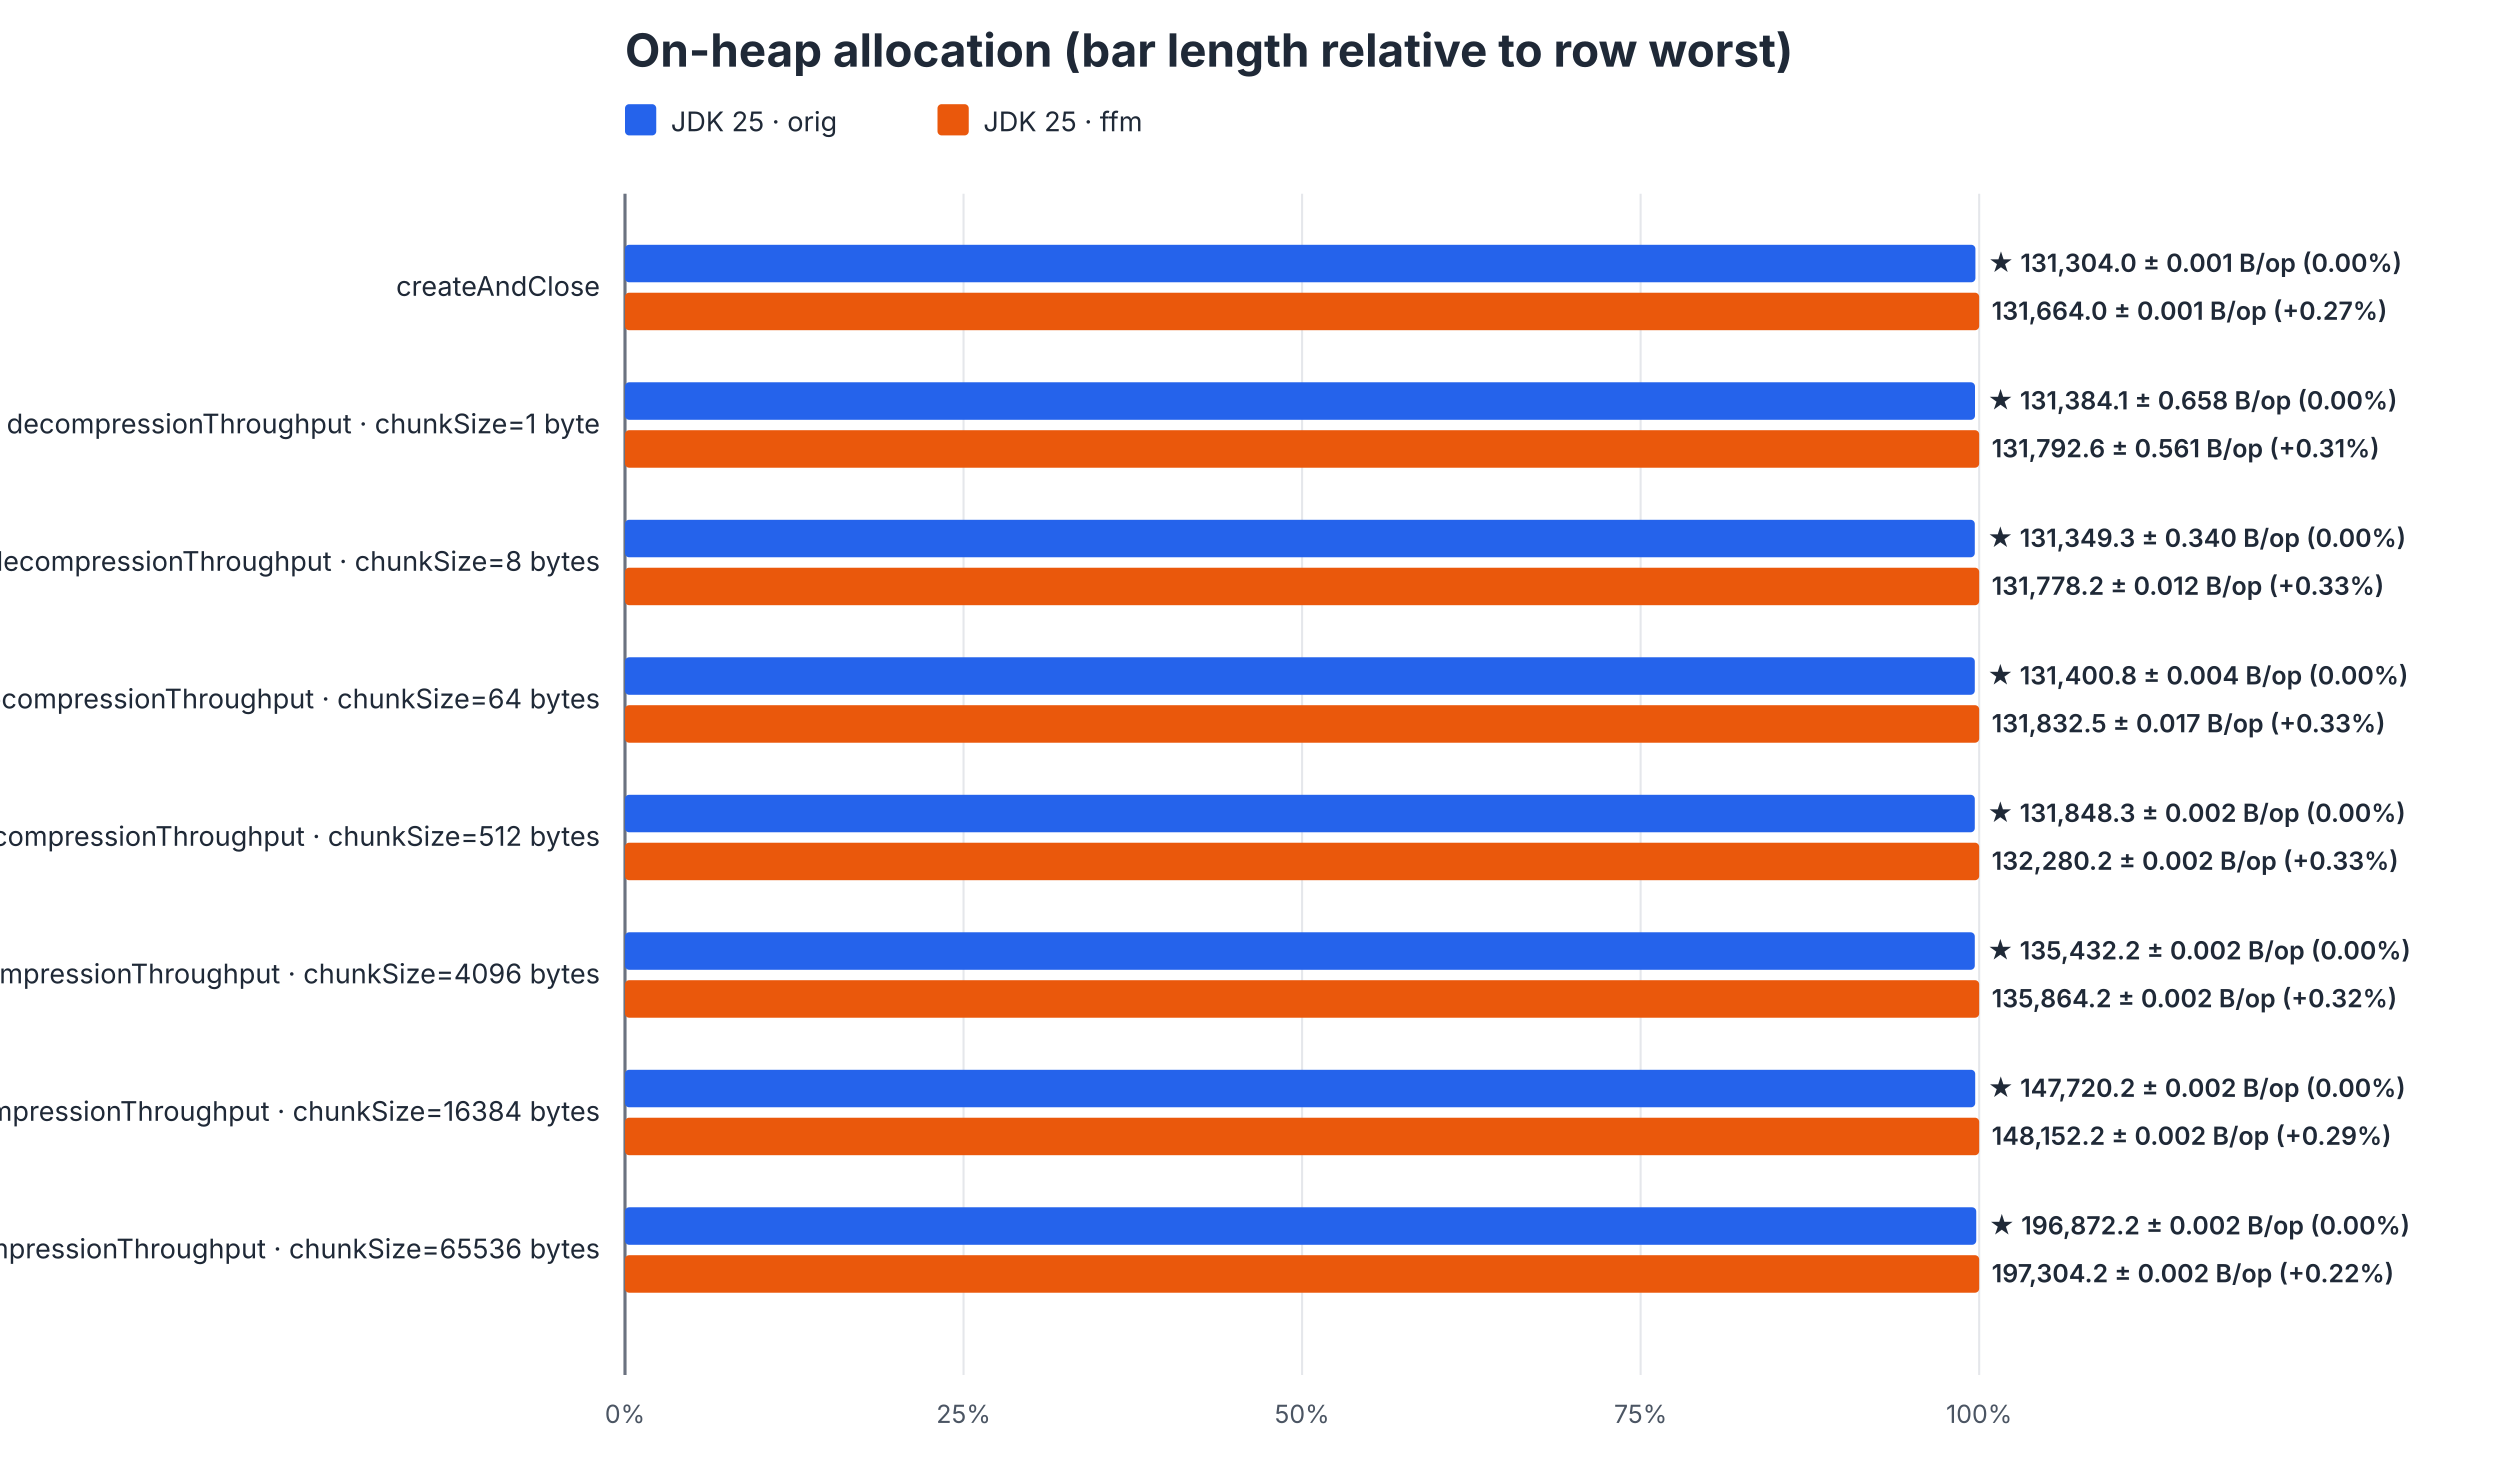
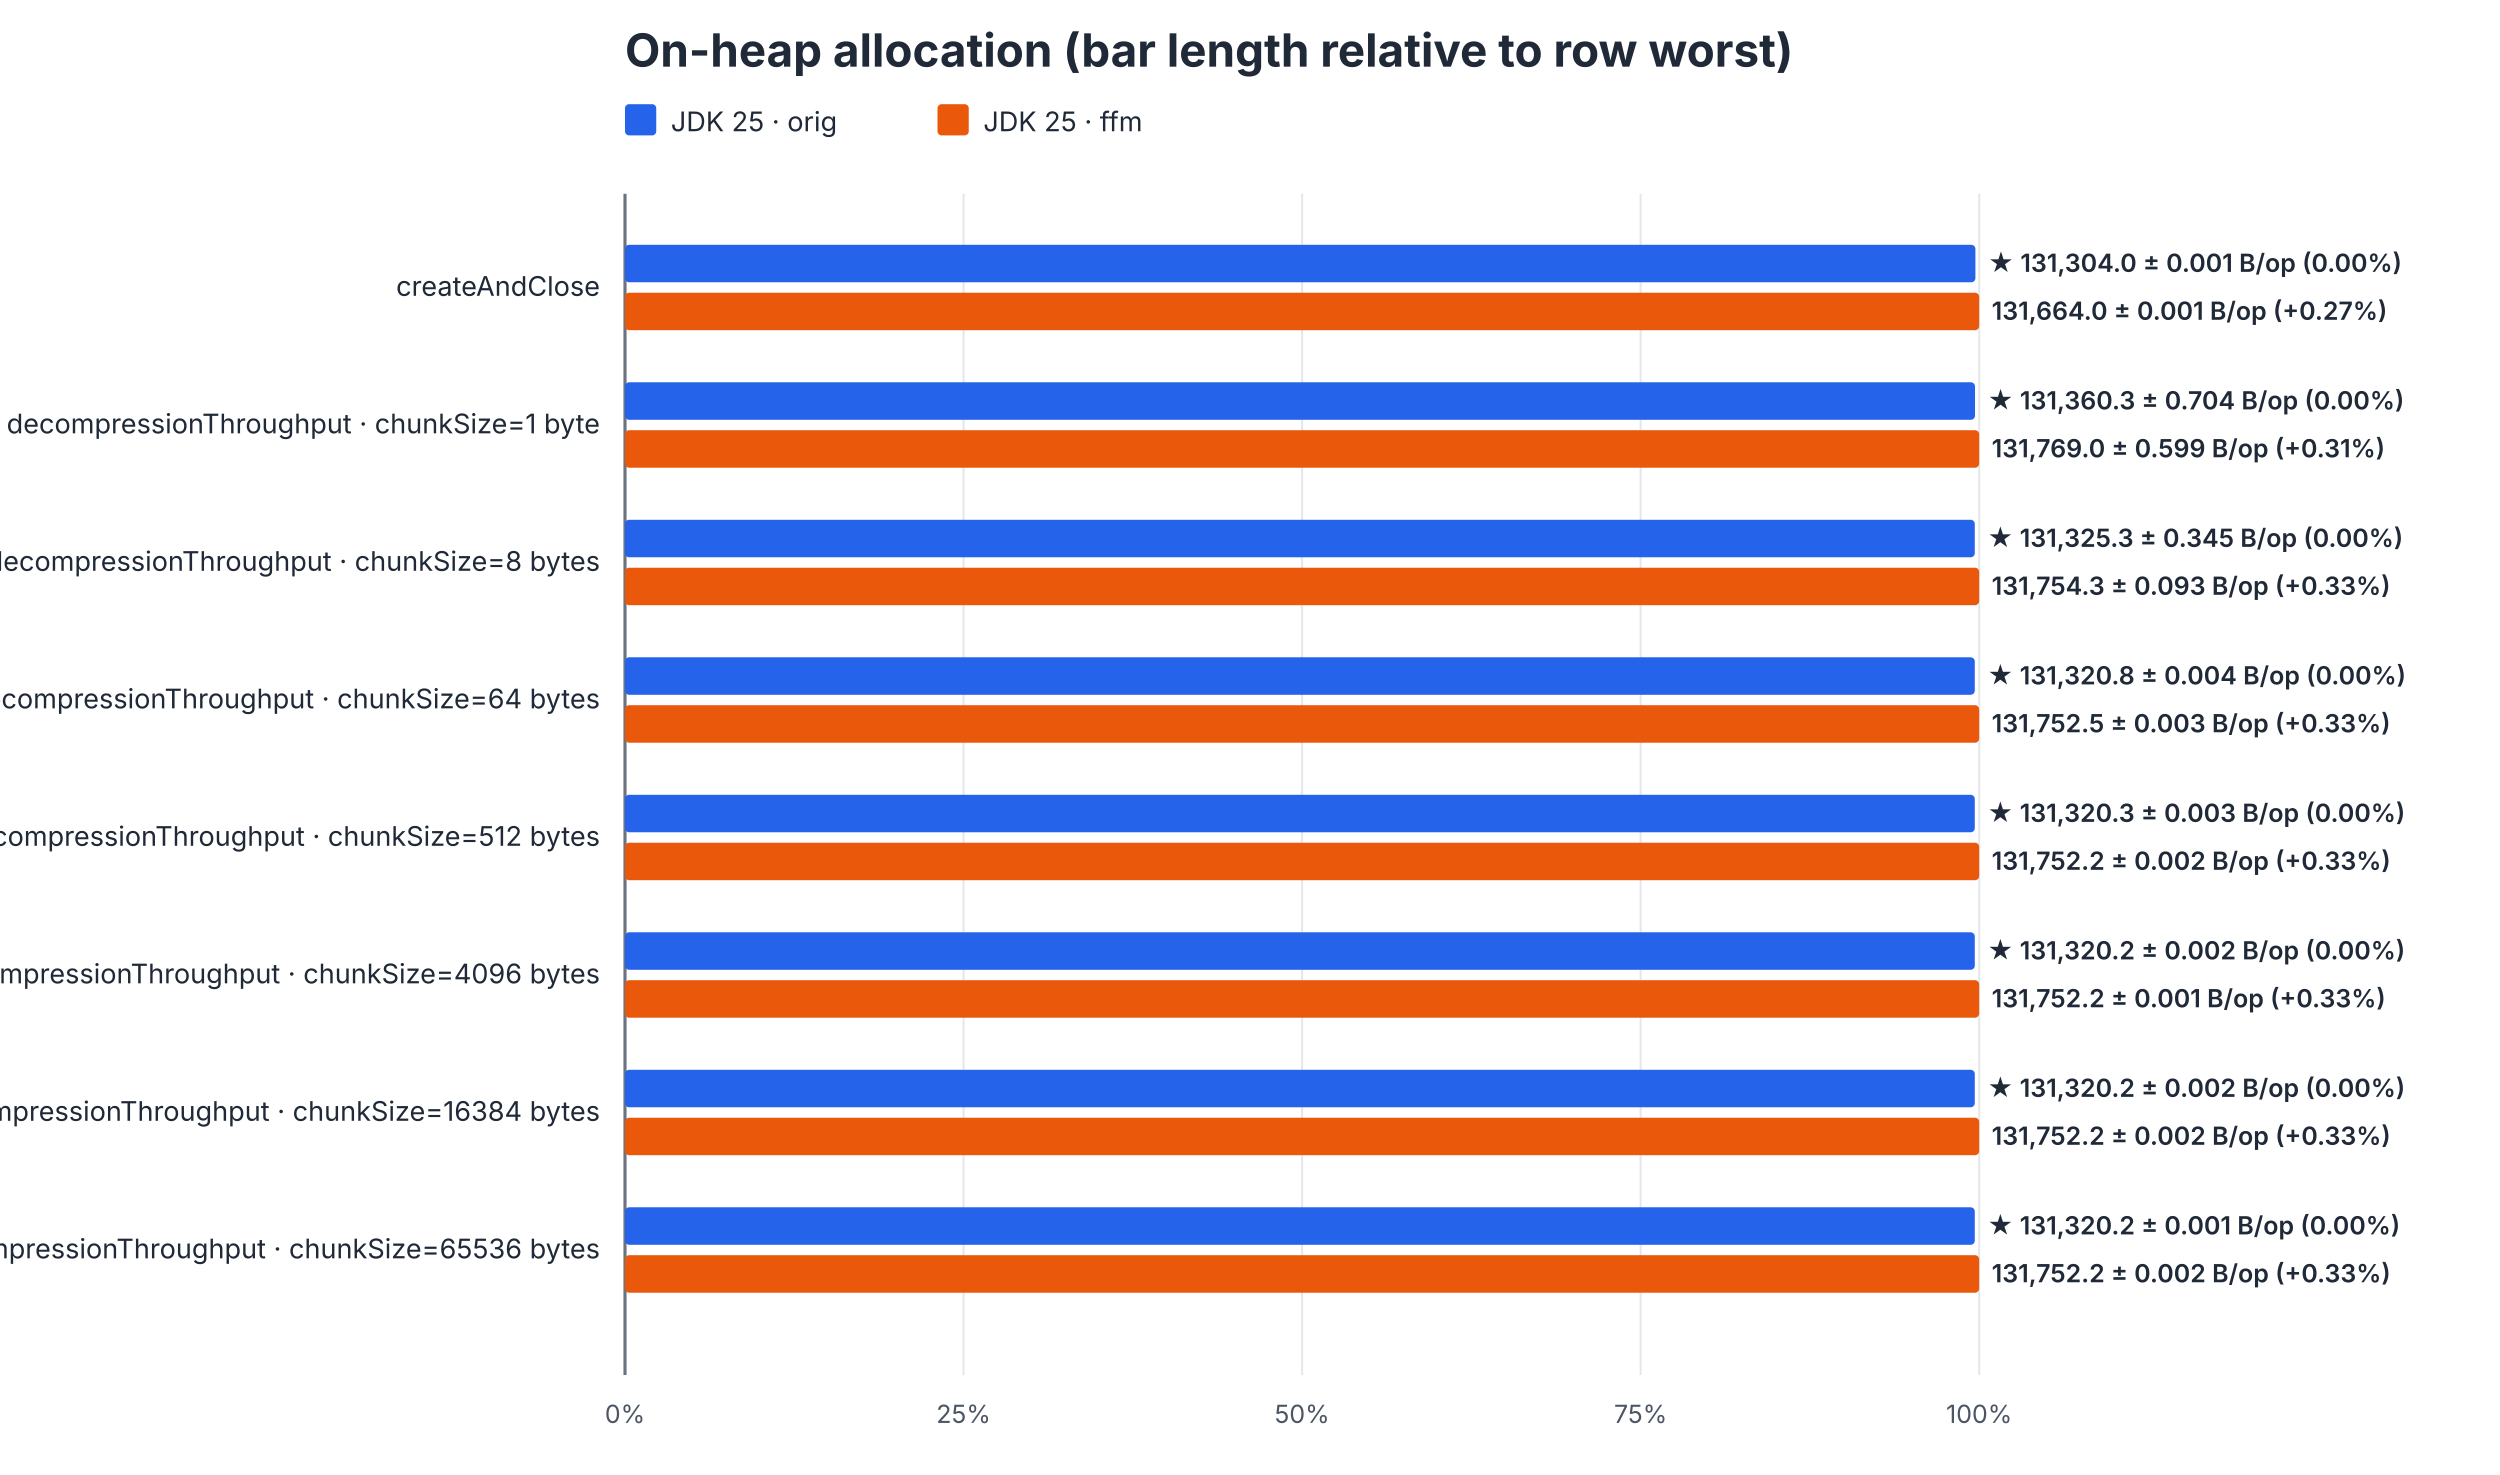
<svg xmlns="http://www.w3.org/2000/svg" width="1200" height="708" viewBox="0 0 1200 708">
  <rect width="100%" height="100%" fill="#ffffff" />
  <style>text{font-family:system-ui,-apple-system,sans-serif;fill:#1f2937}.title{font-size:22px;font-weight:700}.label{font-size:13px}.tick{font-size:12px;fill:#4b5563}.value{font-size:12px;font-weight:600}</style>
  <text x="300" y="32" class="title">On-heap allocation (bar length relative to row worst)</text>
  <rect x="300" y="50" width="15" height="15" rx="2" fill="#2563eb" />
  <text x="322" y="63" class="label">JDK 25 · orig</text>
  <rect x="450" y="50" width="15" height="15" rx="2" fill="#ea580c" />
  <text x="472" y="63" class="label">JDK 25 · ffm</text>
  <line x1="300.0" y1="93" x2="300.0" y2="660" stroke="#e5e7eb" />
  <text x="300.0" y="683" text-anchor="middle" class="tick">0%</text>
  <line x1="462.5" y1="93" x2="462.5" y2="660" stroke="#e5e7eb" />
  <text x="462.5" y="683" text-anchor="middle" class="tick">25%</text>
  <line x1="625.0" y1="93" x2="625.0" y2="660" stroke="#e5e7eb" />
  <text x="625.0" y="683" text-anchor="middle" class="tick">50%</text>
  <line x1="787.5" y1="93" x2="787.5" y2="660" stroke="#e5e7eb" />
  <text x="787.5" y="683" text-anchor="middle" class="tick">75%</text>
  <line x1="950.0" y1="93" x2="950.0" y2="660" stroke="#e5e7eb" />
  <text x="950.0" y="683" text-anchor="middle" class="tick">100%</text>
  <line x1="300.0" y1="93" x2="300.0" y2="660" stroke="#6b7280" stroke-width="1.5" />
  <text x="288" y="142.0" text-anchor="end" class="label">createAndClose</text>
  <rect x="300.0" y="117.5" width="648.2" height="18" rx="2" fill="#2563eb" />
  <text x="954.2" y="130.5" text-anchor="start" class="value">★ 131,304.0 ± 0.001 B/op (0.00%)</text>
  <rect x="300.0" y="140.5" width="650.0" height="18" rx="2" fill="#ea580c" />
  <text x="956.0" y="153.5" text-anchor="start" class="value">131,664.0 ± 0.001 B/op (+0.27%)</text>
  <text x="288" y="208.0" text-anchor="end" class="label">decompressionThroughput · chunkSize=1 byte</text>
  <rect x="300.0" y="183.5" width="648.0" height="18" rx="2" fill="#2563eb" />
-   <text x="954.0" y="196.5" text-anchor="start" class="value">★ 131,384.1 ± 0.658 B/op (0.00%)</text>
+   <text x="954.0" y="196.5" text-anchor="start" class="value">★ 131,360.3 ± 0.704 B/op (0.00%)</text>
  <rect x="300.0" y="206.5" width="650.0" height="18" rx="2" fill="#ea580c" />
-   <text x="956.0" y="219.5" text-anchor="start" class="value">131,792.6 ± 0.561 B/op (+0.31%)</text>
+   <text x="956.0" y="219.5" text-anchor="start" class="value">131,769.0 ± 0.599 B/op (+0.31%)</text>
  <text x="288" y="274.0" text-anchor="end" class="label">decompressionThroughput · chunkSize=8 bytes</text>
  <rect x="300.0" y="249.5" width="647.9" height="18" rx="2" fill="#2563eb" />
-   <text x="953.9" y="262.5" text-anchor="start" class="value">★ 131,349.3 ± 0.340 B/op (0.00%)</text>
+   <text x="953.9" y="262.5" text-anchor="start" class="value">★ 131,325.3 ± 0.345 B/op (0.00%)</text>
  <rect x="300.0" y="272.5" width="650.0" height="18" rx="2" fill="#ea580c" />
-   <text x="956.0" y="285.5" text-anchor="start" class="value">131,778.2 ± 0.012 B/op (+0.33%)</text>
+   <text x="956.0" y="285.5" text-anchor="start" class="value">131,754.3 ± 0.093 B/op (+0.33%)</text>
  <text x="288" y="340.0" text-anchor="end" class="label">decompressionThroughput · chunkSize=64 bytes</text>
  <rect x="300.0" y="315.5" width="647.9" height="18" rx="2" fill="#2563eb" />
-   <text x="953.9" y="328.5" text-anchor="start" class="value">★ 131,400.8 ± 0.004 B/op (0.00%)</text>
+   <text x="953.9" y="328.5" text-anchor="start" class="value">★ 131,320.8 ± 0.004 B/op (0.00%)</text>
  <rect x="300.0" y="338.5" width="650.0" height="18" rx="2" fill="#ea580c" />
-   <text x="956.0" y="351.5" text-anchor="start" class="value">131,832.5 ± 0.017 B/op (+0.33%)</text>
+   <text x="956.0" y="351.5" text-anchor="start" class="value">131,752.5 ± 0.003 B/op (+0.33%)</text>
  <text x="288" y="406.0" text-anchor="end" class="label">decompressionThroughput · chunkSize=512 bytes</text>
  <rect x="300.0" y="381.5" width="647.9" height="18" rx="2" fill="#2563eb" />
-   <text x="953.9" y="394.5" text-anchor="start" class="value">★ 131,848.3 ± 0.002 B/op (0.00%)</text>
+   <text x="953.9" y="394.5" text-anchor="start" class="value">★ 131,320.3 ± 0.003 B/op (0.00%)</text>
  <rect x="300.0" y="404.5" width="650.0" height="18" rx="2" fill="#ea580c" />
-   <text x="956.0" y="417.5" text-anchor="start" class="value">132,280.2 ± 0.002 B/op (+0.33%)</text>
+   <text x="956.0" y="417.5" text-anchor="start" class="value">131,752.2 ± 0.002 B/op (+0.33%)</text>
  <text x="288" y="472.0" text-anchor="end" class="label">decompressionThroughput · chunkSize=4096 bytes</text>
  <rect x="300.0" y="447.5" width="647.9" height="18" rx="2" fill="#2563eb" />
-   <text x="953.9" y="460.5" text-anchor="start" class="value">★ 135,432.2 ± 0.002 B/op (0.00%)</text>
+   <text x="953.9" y="460.5" text-anchor="start" class="value">★ 131,320.2 ± 0.002 B/op (0.00%)</text>
  <rect x="300.0" y="470.5" width="650.0" height="18" rx="2" fill="#ea580c" />
-   <text x="956.0" y="483.5" text-anchor="start" class="value">135,864.2 ± 0.002 B/op (+0.32%)</text>
+   <text x="956.0" y="483.5" text-anchor="start" class="value">131,752.2 ± 0.001 B/op (+0.33%)</text>
  <text x="288" y="538.0" text-anchor="end" class="label">decompressionThroughput · chunkSize=16384 bytes</text>
-   <rect x="300.0" y="513.5" width="648.1" height="18" rx="2" fill="#2563eb" />
-   <text x="954.1" y="526.5" text-anchor="start" class="value">★ 147,720.2 ± 0.002 B/op (0.00%)</text>
+   <rect x="300.0" y="513.5" width="647.9" height="18" rx="2" fill="#2563eb" />
+   <text x="953.9" y="526.5" text-anchor="start" class="value">★ 131,320.2 ± 0.002 B/op (0.00%)</text>
  <rect x="300.0" y="536.5" width="650.0" height="18" rx="2" fill="#ea580c" />
-   <text x="956.0" y="549.5" text-anchor="start" class="value">148,152.2 ± 0.002 B/op (+0.29%)</text>
+   <text x="956.0" y="549.5" text-anchor="start" class="value">131,752.2 ± 0.002 B/op (+0.33%)</text>
  <text x="288" y="604.0" text-anchor="end" class="label">decompressionThroughput · chunkSize=65536 bytes</text>
-   <rect x="300.0" y="579.5" width="648.6" height="18" rx="2" fill="#2563eb" />
-   <text x="954.6" y="592.5" text-anchor="start" class="value">★ 196,872.2 ± 0.002 B/op (0.00%)</text>
+   <rect x="300.0" y="579.5" width="647.9" height="18" rx="2" fill="#2563eb" />
+   <text x="953.9" y="592.5" text-anchor="start" class="value">★ 131,320.2 ± 0.001 B/op (0.00%)</text>
  <rect x="300.0" y="602.5" width="650.0" height="18" rx="2" fill="#ea580c" />
-   <text x="956.0" y="615.5" text-anchor="start" class="value">197,304.2 ± 0.002 B/op (+0.22%)</text>
+   <text x="956.0" y="615.5" text-anchor="start" class="value">131,752.2 ± 0.002 B/op (+0.33%)</text>
</svg>
